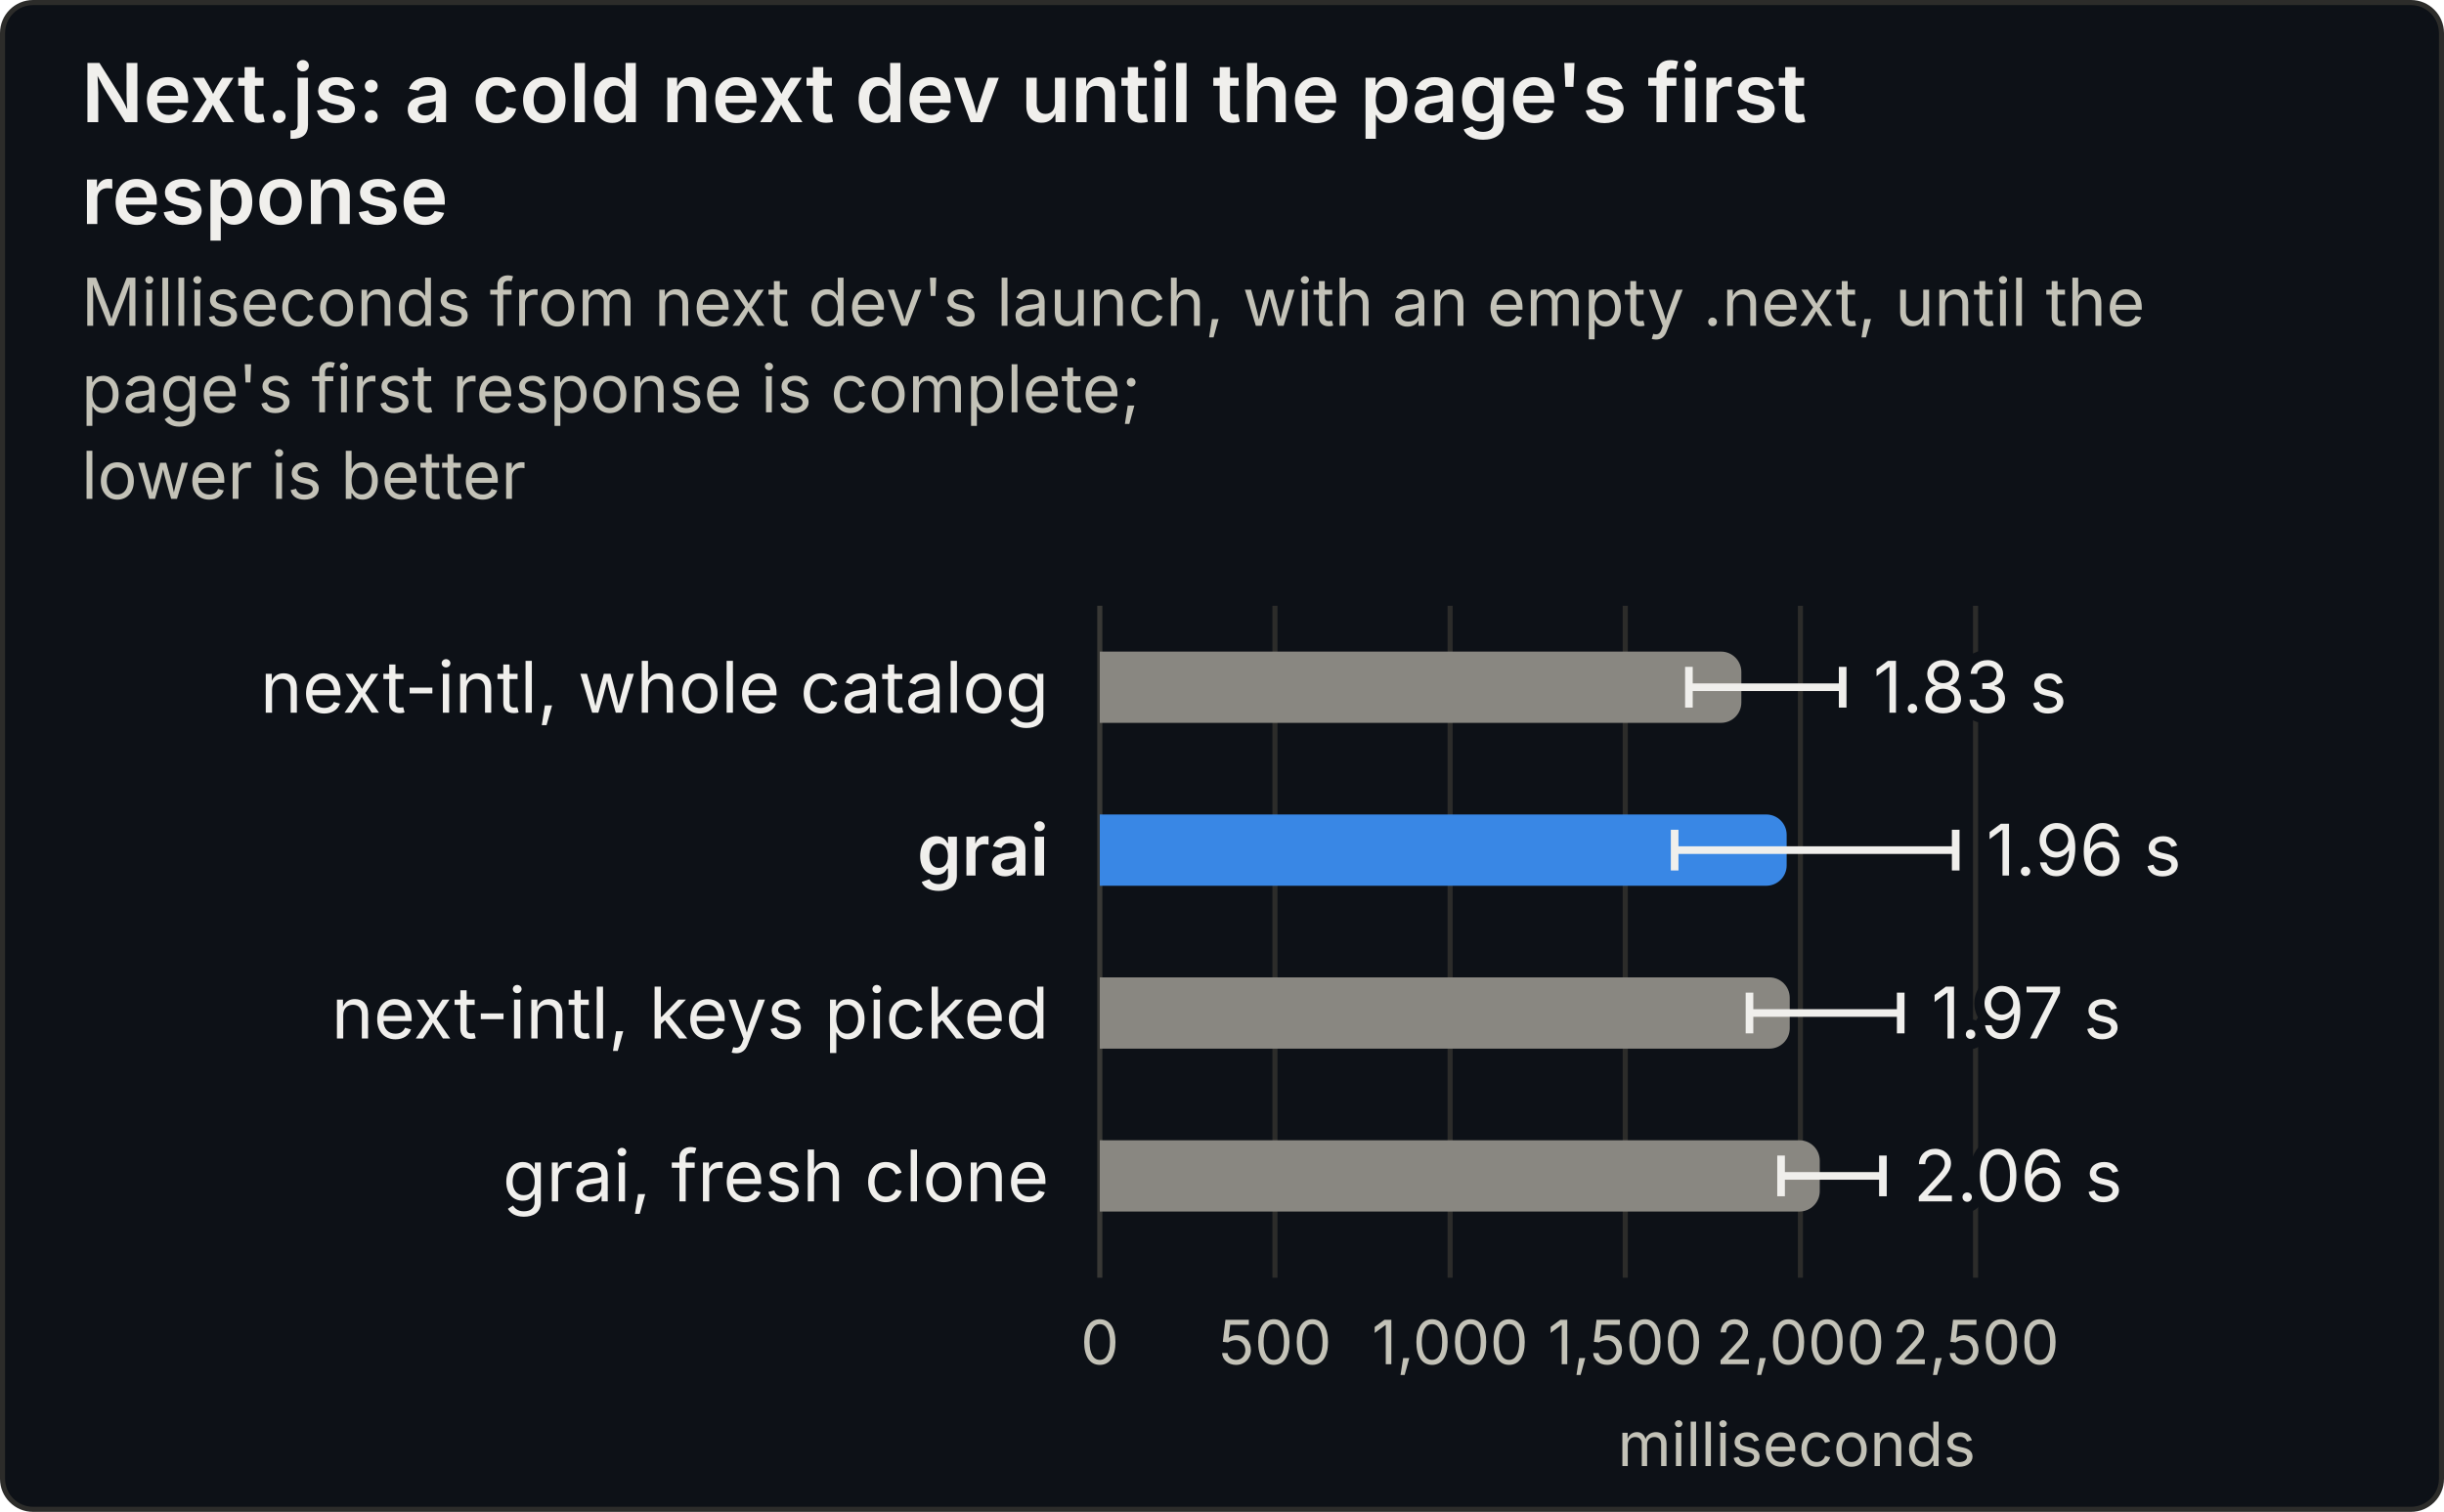
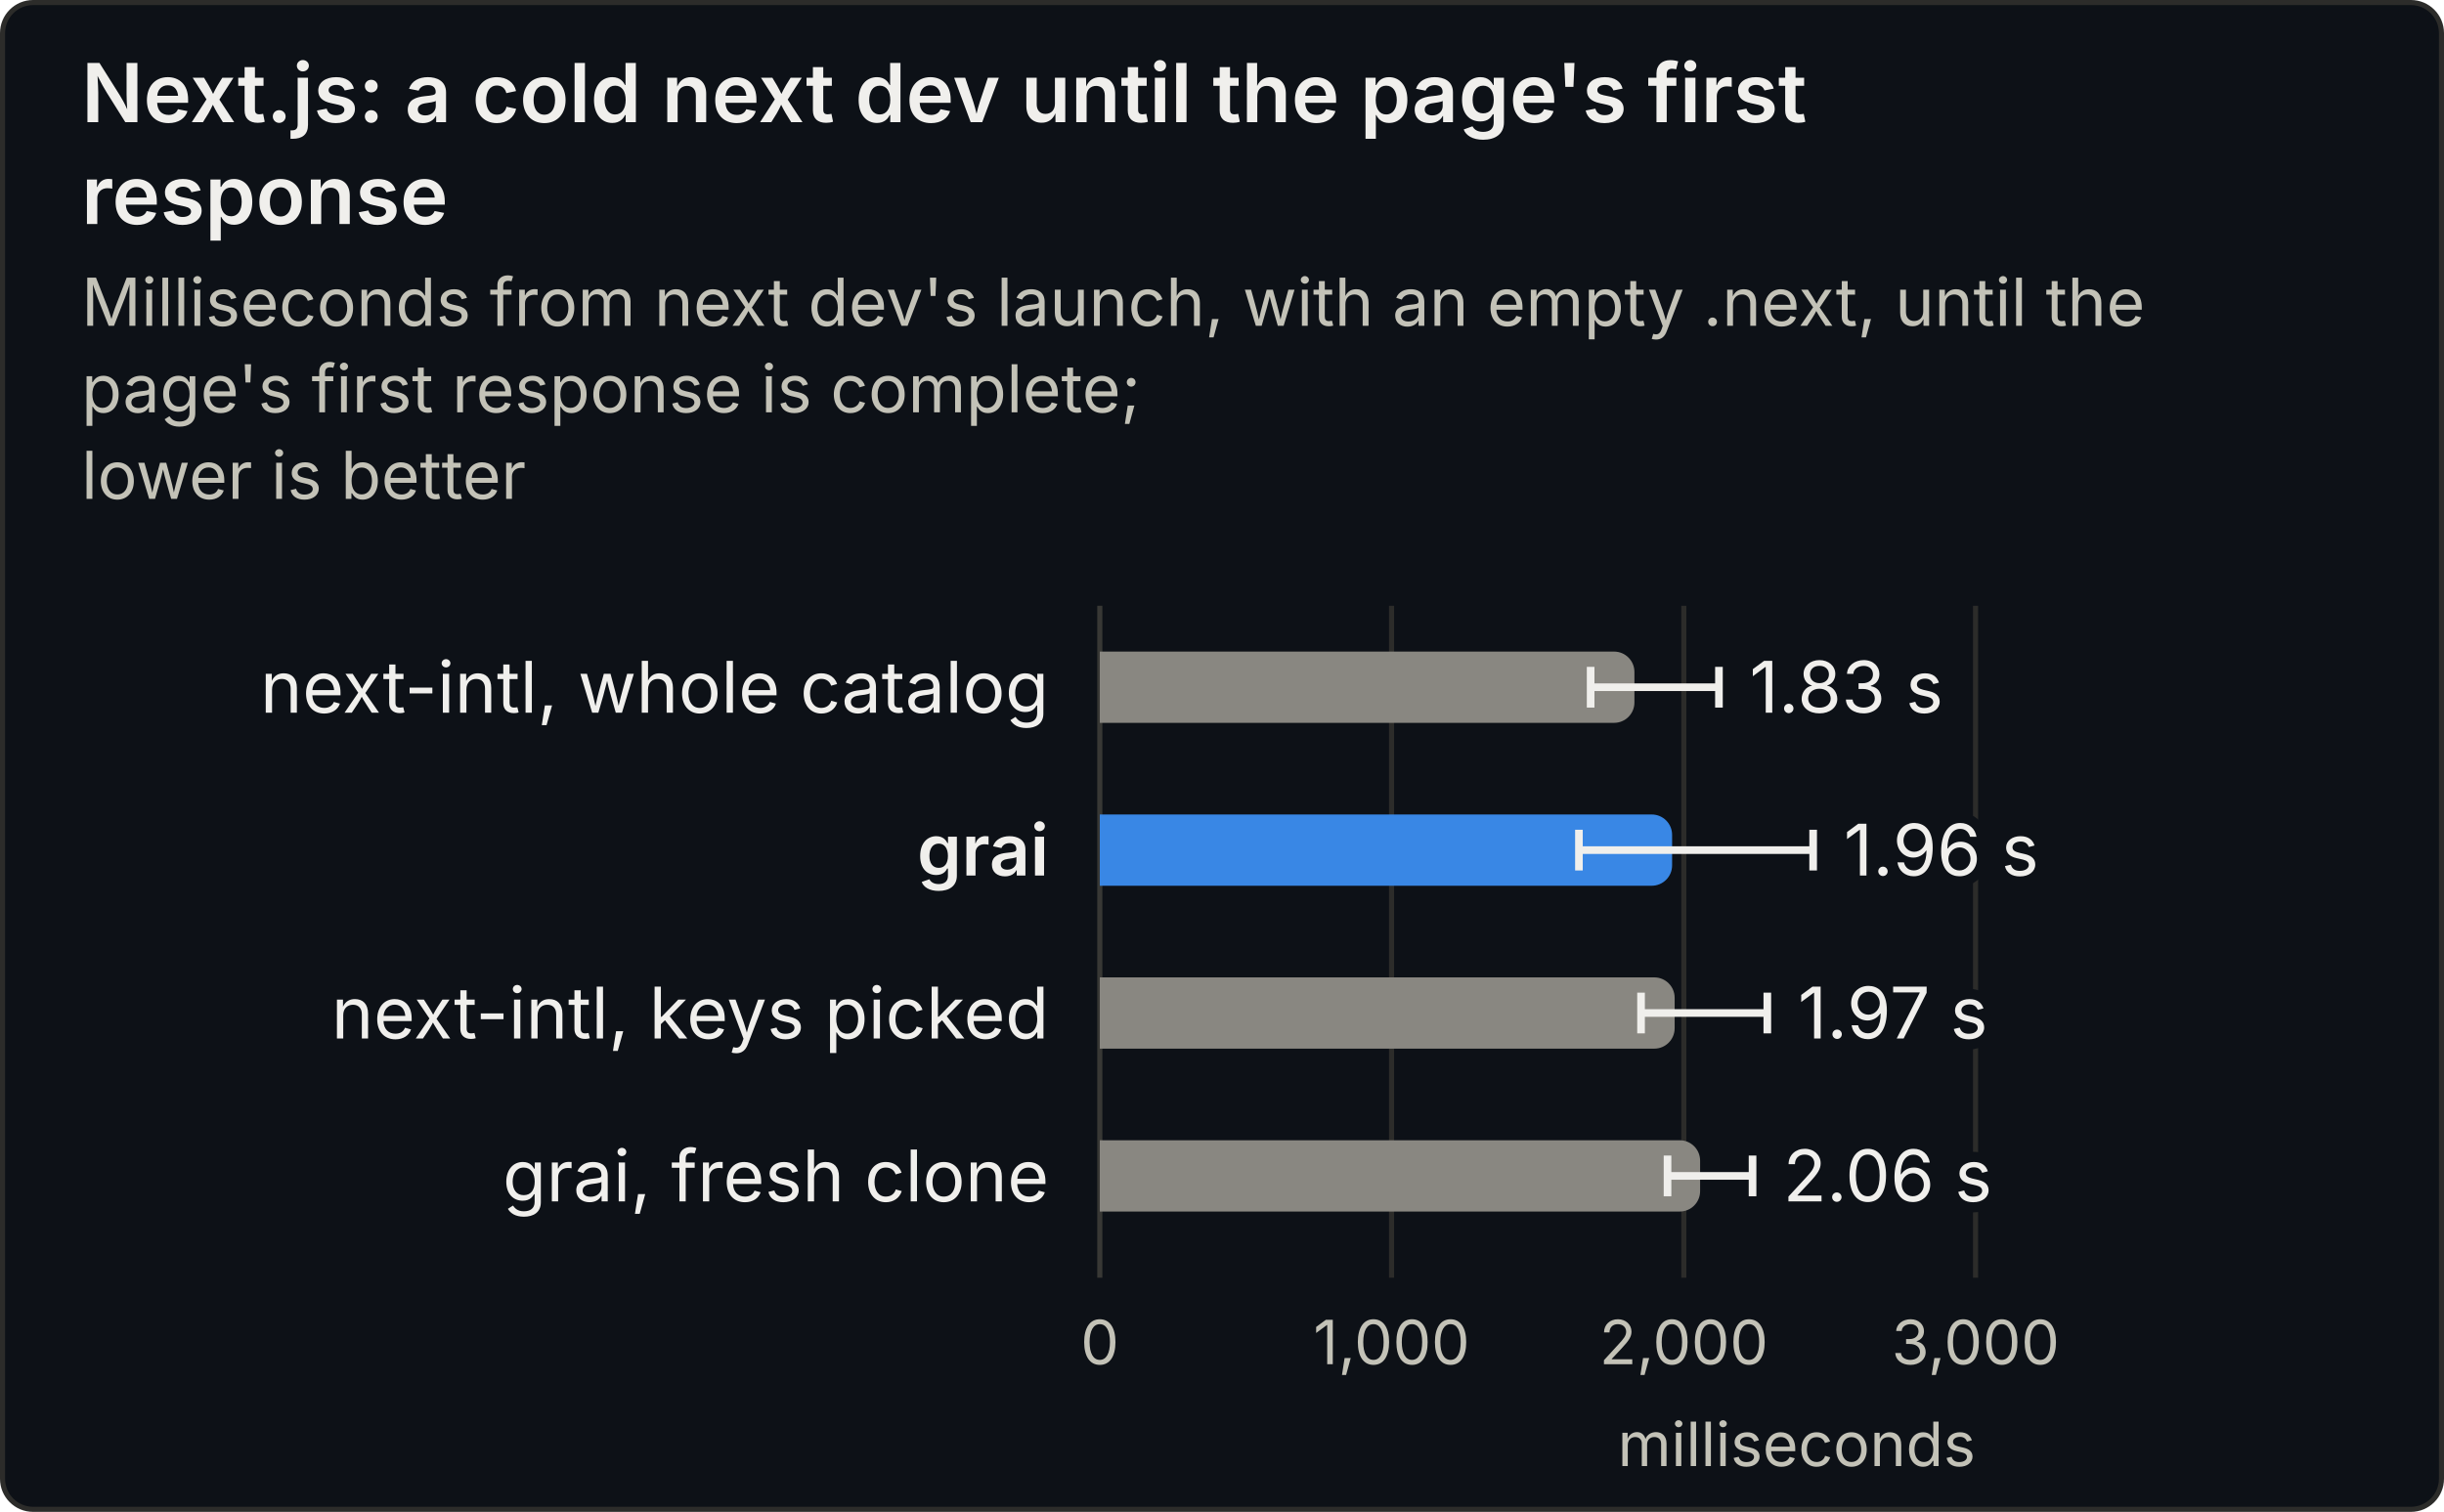
<svg xmlns="http://www.w3.org/2000/svg" viewBox="0 0 480 297" width="480" height="297" font-family="system-ui, -apple-system, 'Segoe UI', sans-serif">
  <rect x="0.5" y="0.5" width="479" height="296" rx="6" fill="#0d1117" stroke="#2c2c2a" />
  <text x="16" y="24" font-size="16" font-weight="600" fill="#f0efec">Next.js: a cold next dev until the page's first</text>
  <text x="16" y="44" font-size="16" font-weight="600" fill="#f0efec">response</text>
  <text x="16" y="64" font-size="13" fill="#c3c2b7">Milliseconds from next dev's launch, with an empty .next, until the</text>
  <text x="16" y="81" font-size="13" fill="#c3c2b7">page's first response is complete;</text>
  <text x="16" y="98" font-size="13" fill="#c3c2b7">lower is better</text>
  <line x1="216" y1="119" x2="216" y2="251" stroke="#383835" stroke-width="1" />
  <text x="216" y="268" font-size="12" text-anchor="middle" fill="#c3c2b7" style="font-variant-numeric: tabular-nums">0</text>
-   <line x1="250.4" y1="119" x2="250.4" y2="251" stroke="#2c2c2a" stroke-width="1" />
-   <text x="250.4" y="268" font-size="12" text-anchor="middle" fill="#c3c2b7" style="font-variant-numeric: tabular-nums">500</text>
-   <line x1="284.8" y1="119" x2="284.8" y2="251" stroke="#2c2c2a" stroke-width="1" />
-   <text x="284.8" y="268" font-size="12" text-anchor="middle" fill="#c3c2b7" style="font-variant-numeric: tabular-nums">1,000</text>
-   <line x1="319.2" y1="119" x2="319.2" y2="251" stroke="#2c2c2a" stroke-width="1" />
-   <text x="319.2" y="268" font-size="12" text-anchor="middle" fill="#c3c2b7" style="font-variant-numeric: tabular-nums">1,500</text>
-   <line x1="353.6" y1="119" x2="353.6" y2="251" stroke="#2c2c2a" stroke-width="1" />
-   <text x="353.6" y="268" font-size="12" text-anchor="middle" fill="#c3c2b7" style="font-variant-numeric: tabular-nums">2,000</text>
+   <line x1="273.3" y1="119" x2="273.3" y2="251" stroke="#2c2c2a" stroke-width="1" />
+   <text x="273.3" y="268" font-size="12" text-anchor="middle" fill="#c3c2b7" style="font-variant-numeric: tabular-nums">1,000</text>
+   <line x1="330.7" y1="119" x2="330.7" y2="251" stroke="#2c2c2a" stroke-width="1" />
+   <text x="330.7" y="268" font-size="12" text-anchor="middle" fill="#c3c2b7" style="font-variant-numeric: tabular-nums">2,000</text>
  <line x1="388" y1="119" x2="388" y2="251" stroke="#2c2c2a" stroke-width="1" />
-   <text x="388" y="268" font-size="12" text-anchor="middle" fill="#c3c2b7" style="font-variant-numeric: tabular-nums">2,500</text>
+   <text x="388" y="268" font-size="12" text-anchor="middle" fill="#c3c2b7" style="font-variant-numeric: tabular-nums">3,000</text>
  <text x="206" y="140" font-size="14" text-anchor="end" fill="#f0efec">next-intl, whole catalog</text>
-   <path d="M216,128H338A4,4 0 0 1 342,132V138A4,4 0 0 1 338,142H216Z" fill="#898781" />
-   <path d="M331.7,135H361.9M331.7,131V139M361.9,131V139" stroke="#f0efec" stroke-width="1.5" fill="none" />
-   <text x="367.9" y="140" font-size="14" fill="#f0efec" stroke="#0d1117" stroke-width="4" stroke-linejoin="round" paint-order="stroke" style="font-variant-numeric: tabular-nums">1.83 s</text>
+   <path d="M216,128H317A4,4 0 0 1 321,132V138A4,4 0 0 1 317,142H216Z" fill="#898781" />
+   <path d="M312.4,135H337.6M312.4,131V139M337.6,131V139" stroke="#f0efec" stroke-width="1.5" fill="none" />
+   <text x="343.6" y="140" font-size="14" fill="#f0efec" stroke="#0d1117" stroke-width="4" stroke-linejoin="round" paint-order="stroke" style="font-variant-numeric: tabular-nums">1.83 s</text>
  <text x="206" y="172" font-size="14" text-anchor="end" font-weight="600" fill="#f0efec">grai</text>
-   <path d="M216,160H346.9A4,4 0 0 1 350.9,164V170A4,4 0 0 1 346.9,174H216Z" fill="#3987e5" />
-   <path d="M328.9,167H384.1M328.9,163V171M384.1,163V171" stroke="#f0efec" stroke-width="1.5" fill="none" />
-   <text x="390.1" y="172" font-size="14" fill="#f0efec" stroke="#0d1117" stroke-width="4" stroke-linejoin="round" paint-order="stroke" style="font-variant-numeric: tabular-nums">1.96 s</text>
+   <path d="M216,160H324.4A4,4 0 0 1 328.4,164V170A4,4 0 0 1 324.4,174H216Z" fill="#3987e5" />
+   <path d="M310.1,167H356.1M310.1,163V171M356.1,163V171" stroke="#f0efec" stroke-width="1.5" fill="none" />
+   <text x="362.1" y="172" font-size="14" fill="#f0efec" stroke="#0d1117" stroke-width="4" stroke-linejoin="round" paint-order="stroke" style="font-variant-numeric: tabular-nums">1.96 s</text>
  <text x="206" y="204" font-size="14" text-anchor="end" fill="#f0efec">next-intl, keys picked</text>
-   <path d="M216,192H347.5A4,4 0 0 1 351.5,196V202A4,4 0 0 1 347.5,206H216Z" fill="#898781" />
-   <path d="M343.6,199H373.3M343.6,195V203M373.3,195V203" stroke="#f0efec" stroke-width="1.5" fill="none" />
-   <text x="379.3" y="204" font-size="14" fill="#f0efec" stroke="#0d1117" stroke-width="4" stroke-linejoin="round" paint-order="stroke" style="font-variant-numeric: tabular-nums">1.97 s</text>
+   <path d="M216,192H324.9A4,4 0 0 1 328.9,196V202A4,4 0 0 1 324.9,206H216Z" fill="#898781" />
+   <path d="M322.3,199H347.1M322.3,195V203M347.1,195V203" stroke="#f0efec" stroke-width="1.5" fill="none" />
+   <text x="353.1" y="204" font-size="14" fill="#f0efec" stroke="#0d1117" stroke-width="4" stroke-linejoin="round" paint-order="stroke" style="font-variant-numeric: tabular-nums">1.97 s</text>
  <text x="206" y="236" font-size="14" text-anchor="end" fill="#f0efec">grai, fresh clone</text>
-   <path d="M216,224H353.4A4,4 0 0 1 357.4,228V234A4,4 0 0 1 353.4,238H216Z" fill="#898781" />
-   <path d="M349.8,231H369.8M349.8,227V235M369.8,227V235" stroke="#f0efec" stroke-width="1.5" fill="none" />
-   <text x="375.8" y="236" font-size="14" fill="#f0efec" stroke="#0d1117" stroke-width="4" stroke-linejoin="round" paint-order="stroke" style="font-variant-numeric: tabular-nums">2.06 s</text>
+   <path d="M216,224H329.9A4,4 0 0 1 333.9,228V234A4,4 0 0 1 329.9,238H216Z" fill="#898781" />
+   <path d="M327.5,231H344.2M327.5,227V235M344.2,227V235" stroke="#f0efec" stroke-width="1.5" fill="none" />
+   <text x="350.2" y="236" font-size="14" fill="#f0efec" stroke="#0d1117" stroke-width="4" stroke-linejoin="round" paint-order="stroke" style="font-variant-numeric: tabular-nums">2.06 s</text>
  <text x="388" y="288" font-size="12" text-anchor="end" fill="#c3c2b7">milliseconds</text>
</svg>
